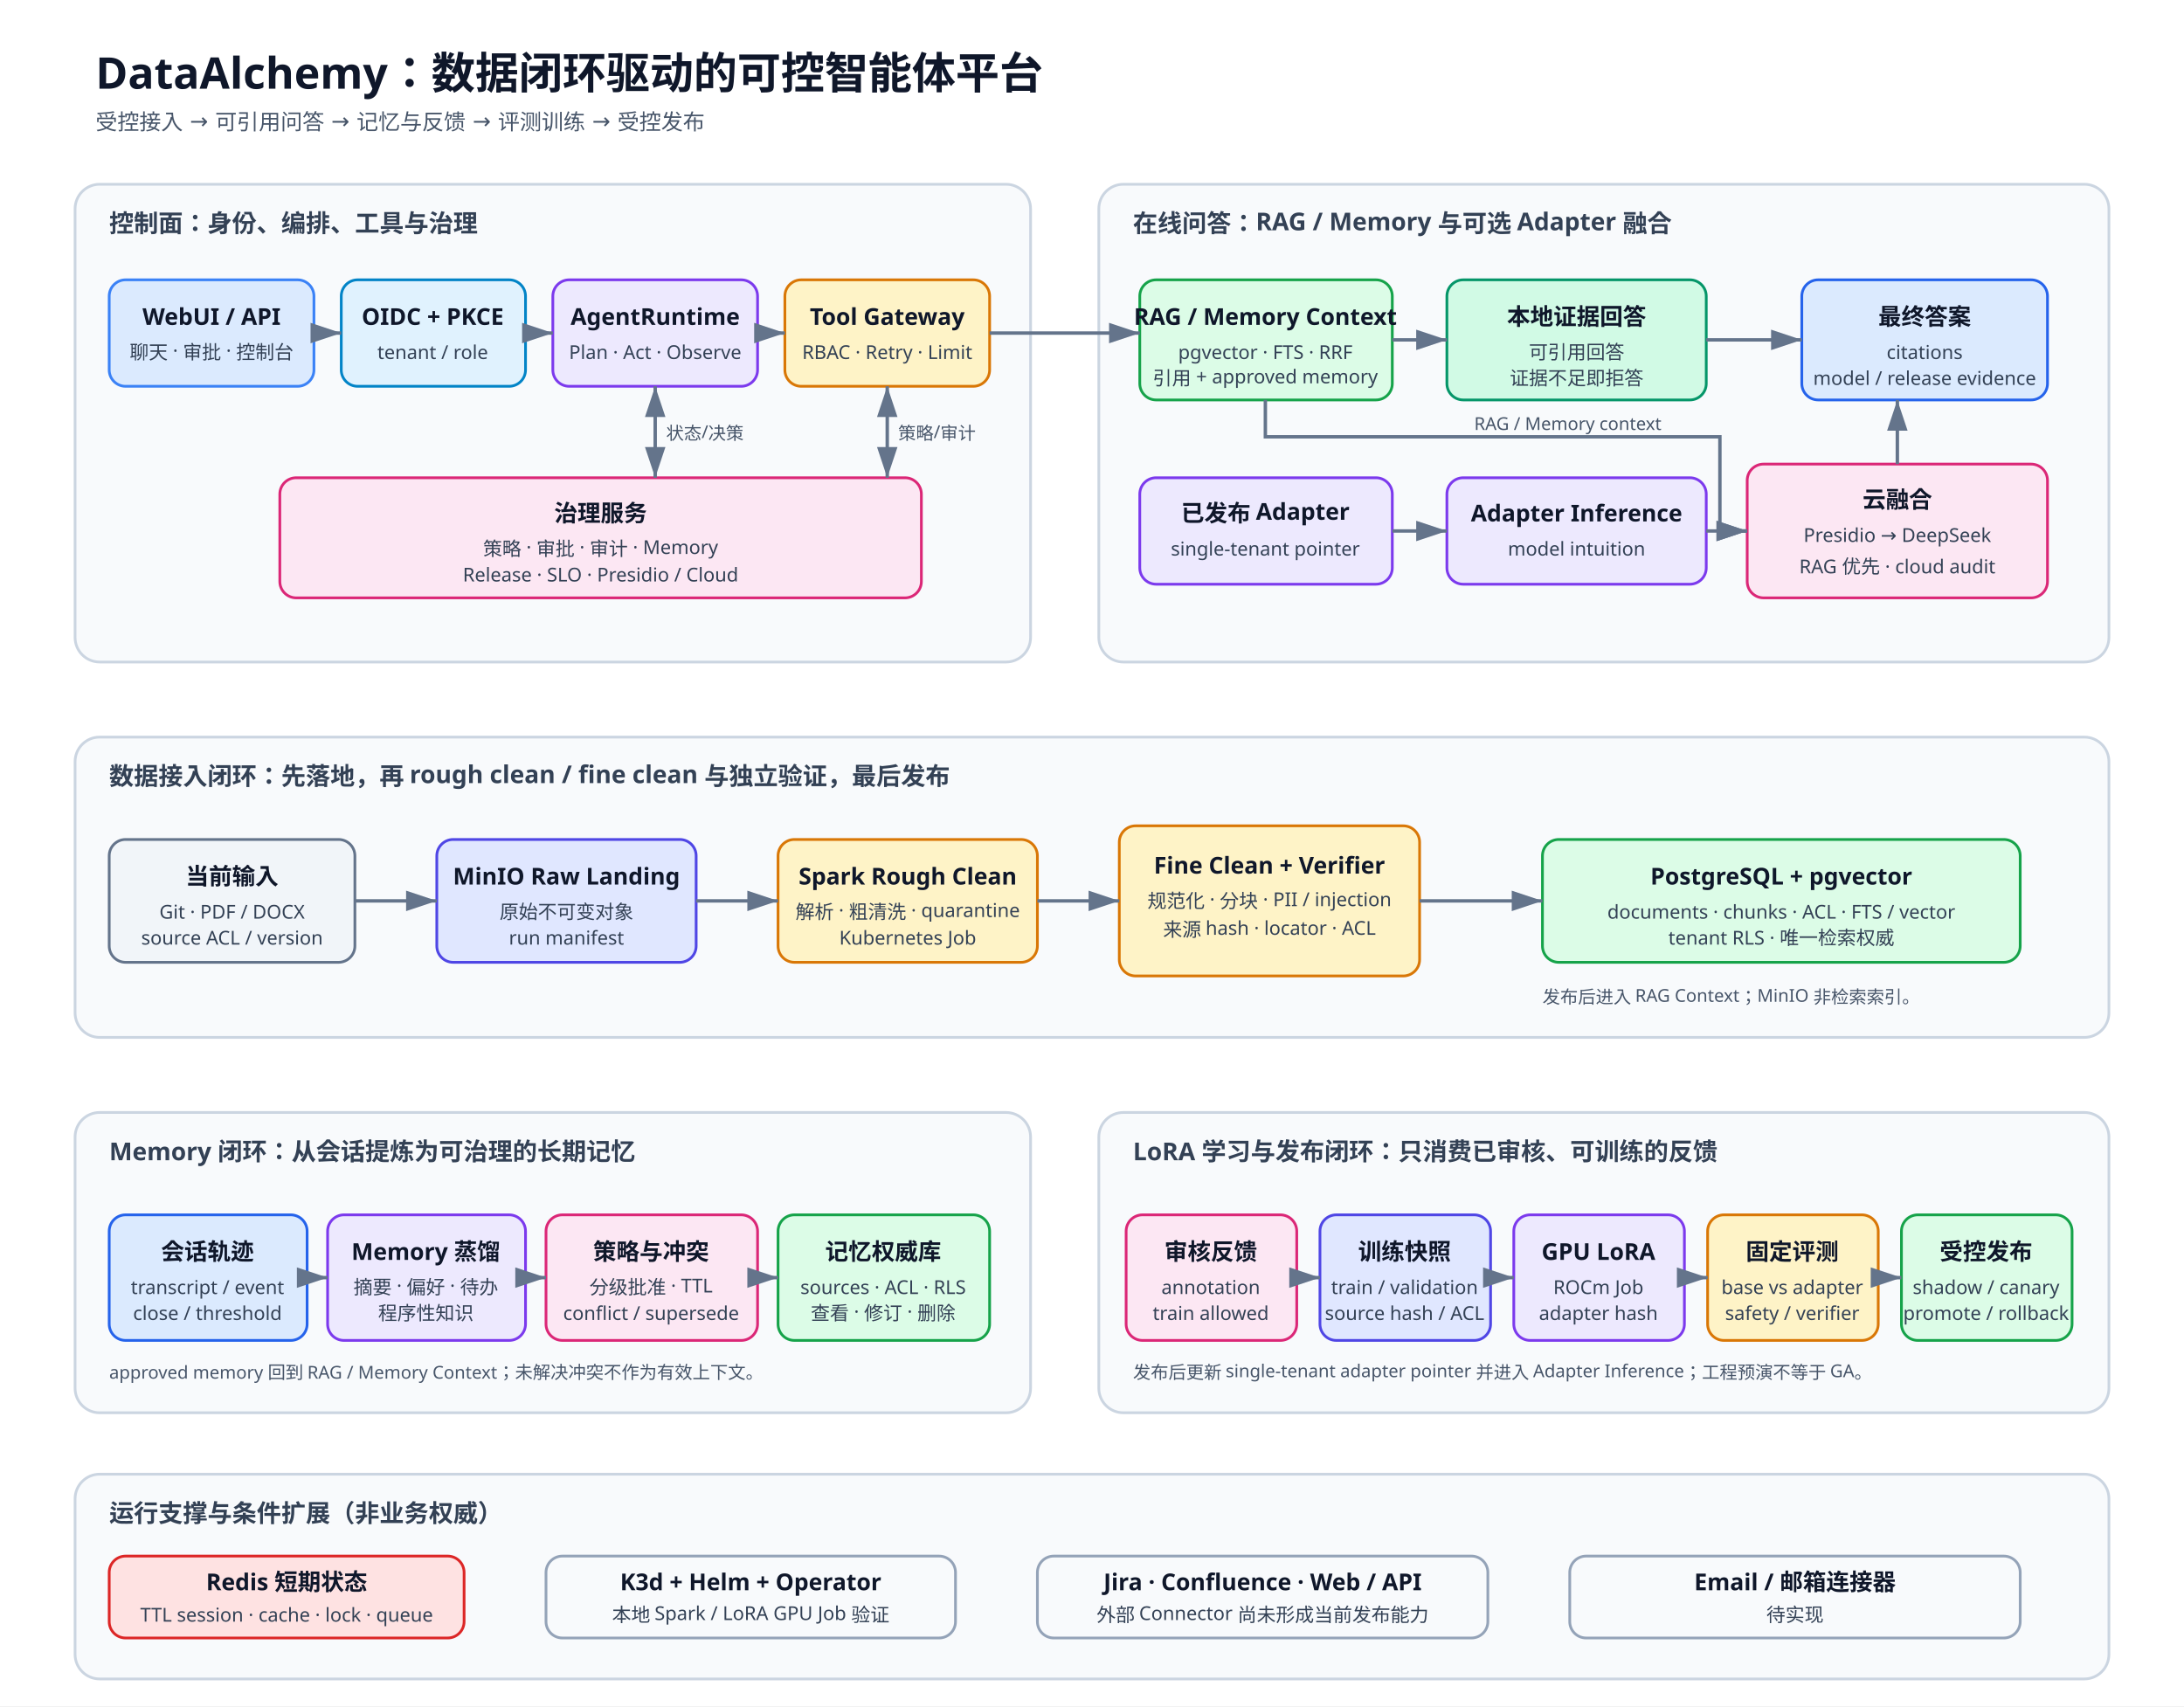
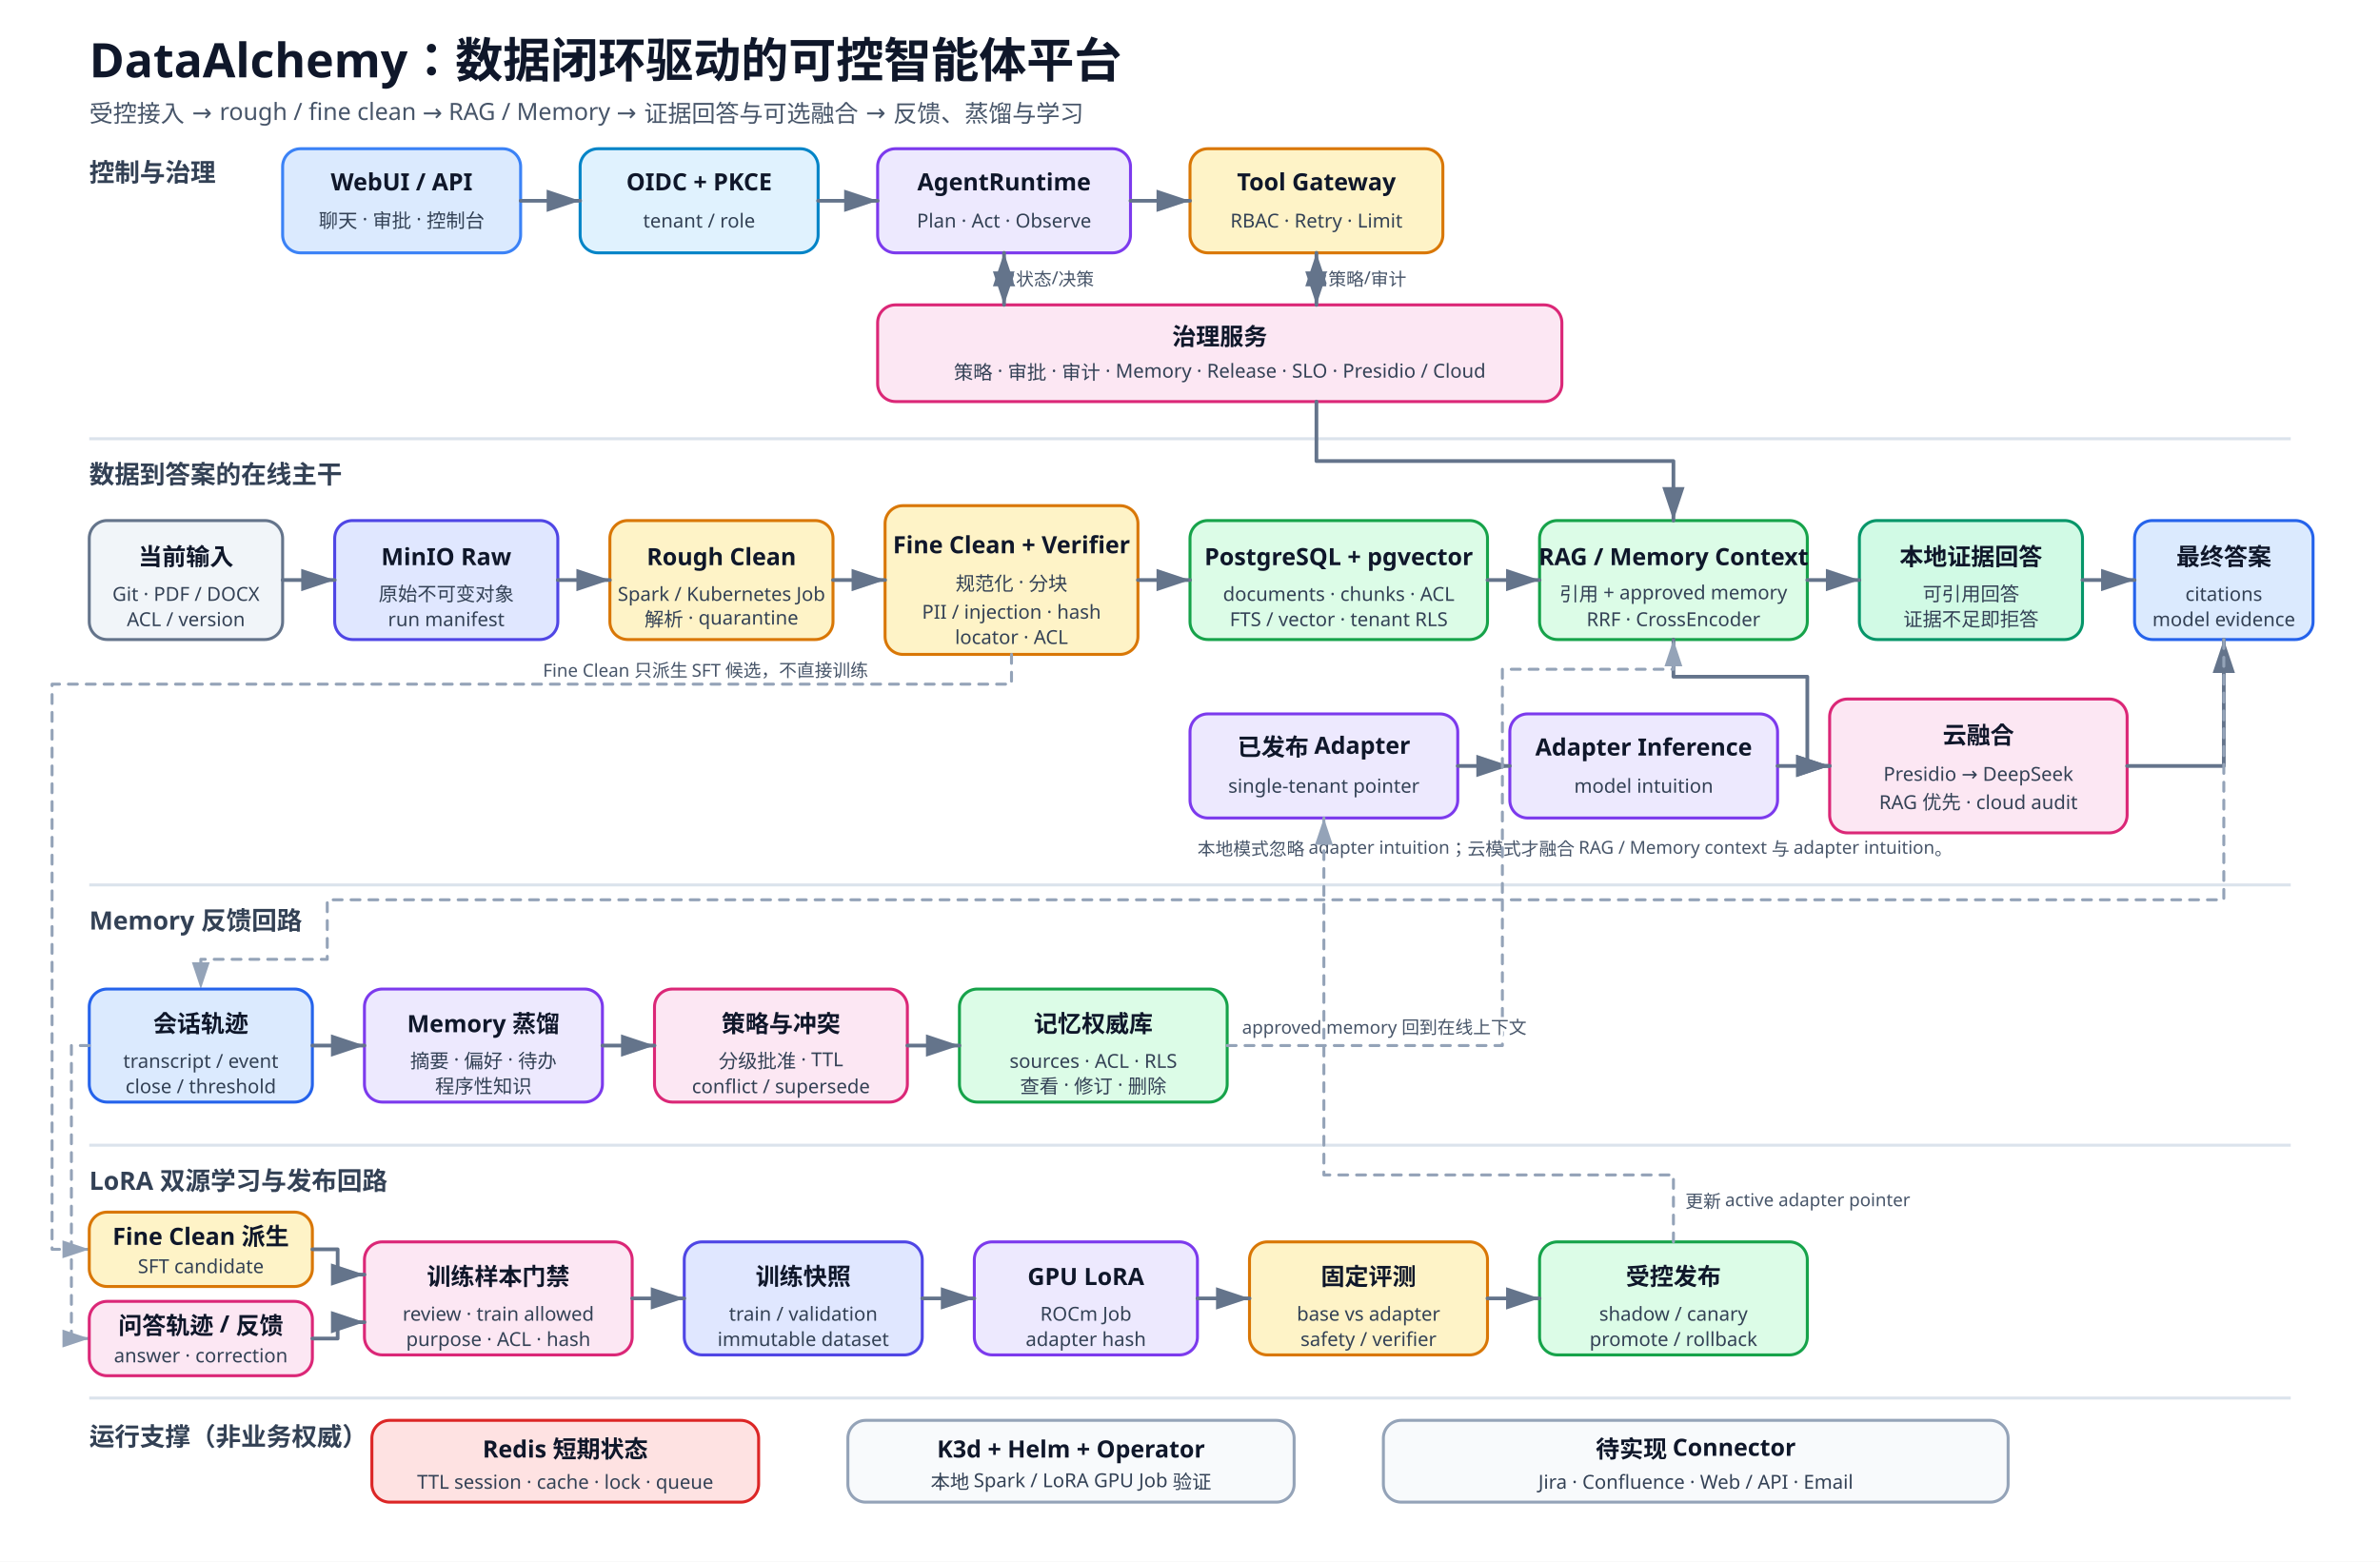
- <svg xmlns="http://www.w3.org/2000/svg" width="1600" height="1250" viewBox="0 0 1600 1250" role="img" aria-labelledby="title description">
+ <svg xmlns="http://www.w3.org/2000/svg" width="1600" height="1050" viewBox="0 0 1600 1050" role="img" aria-labelledby="title description">
  <defs>
    <marker id="arrow" markerWidth="10" markerHeight="10" refX="9" refY="3" orient="auto" markerUnits="strokeWidth">
      <path d="M0,0 L0,6 L9,3 z" fill="#64748b" />
    </marker>
    <marker id="arrow-start" markerWidth="10" markerHeight="10" refX="0" refY="3" orient="auto" markerUnits="strokeWidth">
      <path d="M9,0 L9,6 L0,3 z" fill="#64748b" />
    </marker>
+     <marker id="arrow-loop" markerWidth="10" markerHeight="10" refX="9" refY="3" orient="auto" markerUnits="strokeWidth">
+       <path d="M0,0 L0,6 L9,3 z" fill="#94a3b8" />
+     </marker>
    <style>
      .title { font: 700 32px system-ui, sans-serif; fill: #0f172a; }
      .subtitle { font: 16px system-ui, sans-serif; fill: #475569; }
-       .group { fill: #f8fafc; stroke: #cbd5e1; stroke-width: 2; rx: 18; }
-       .group-title { font: 700 18px system-ui, sans-serif; fill: #334155; }
+       .lane-title { font: 700 17px system-ui, sans-serif; fill: #334155; }
      .node { stroke-width: 2; rx: 12; }
-       .node-title { font: 700 17px system-ui, sans-serif; fill: #0f172a; text-anchor: middle; }
-       .node-text { font: 14px system-ui, sans-serif; fill: #334155; text-anchor: middle; }
-       .edge { fill: none; stroke: #64748b; stroke-width: 2.5; marker-end: url(#arrow); }
+       .node-title { font: 700 16px system-ui, sans-serif; fill: #0f172a; text-anchor: middle; }
+       .node-text { font: 13px system-ui, sans-serif; fill: #334155; text-anchor: middle; }
+       .edge { fill: none; stroke: #64748b; stroke-width: 2.5; stroke-linecap: round; stroke-linejoin: round; marker-end: url(#arrow); }
      .bidirectional { marker-start: url(#arrow-start); }
      .dashed { stroke-dasharray: 8 7; }
-       .label { font: 13px system-ui, sans-serif; fill: #475569; }
+       .loop { stroke: #94a3b8; stroke-width: 2; stroke-dasharray: 6 6; marker-end: url(#arrow-loop); }
+       .divider { stroke: #dbe3ec; stroke-width: 2; }
+       .label { font: 12px system-ui, sans-serif; fill: #475569; paint-order: stroke; stroke: #ffffff; stroke-width: 4px; stroke-linejoin: round; }
    </style>
  </defs>
-   <rect width="1600" height="1250" fill="#ffffff" />
-   <text x="70" y="65" class="title">DataAlchemy：数据闭环驱动的可控智能体平台</text>
-   <text x="70" y="95" class="subtitle">受控接入 → 可引用问答 → 记忆与反馈 → 评测训练 → 受控发布</text>
-   <rect x="55" y="135" width="700" height="350" class="group" />
-   <text x="80" y="170" class="group-title">控制面：身份、编排、工具与治理</text>
-   <rect x="80" y="205" width="150" height="78" class="node" fill="#dbeafe" stroke="#3b82f6" />
-   <text x="155" y="238" class="node-title">WebUI / API</text>
-   <text x="155" y="263" class="node-text">聊天 · 审批 · 控制台</text>
-   <rect x="250" y="205" width="135" height="78" class="node" fill="#e0f2fe" stroke="#0284c7" />
-   <text x="317" y="238" class="node-title">OIDC + PKCE</text>
-   <text x="317" y="263" class="node-text">tenant / role</text>
-   <rect x="405" y="205" width="150" height="78" class="node" fill="#ede9fe" stroke="#7c3aed" />
-   <text x="480" y="238" class="node-title">AgentRuntime</text>
-   <text x="480" y="263" class="node-text">Plan · Act · Observe</text>
-   <rect x="575" y="205" width="150" height="78" class="node" fill="#fef3c7" stroke="#d97706" />
-   <text x="650" y="238" class="node-title">Tool Gateway</text>
-   <text x="650" y="263" class="node-text">RBAC · Retry · Limit</text>
-   <rect x="205" y="350" width="470" height="88" class="node" fill="#fce7f3" stroke="#db2777" />
-   <text x="440" y="382" class="node-title">治理服务</text>
-   <text x="440" y="407" class="node-text">策略 · 审批 · 审计 · Memory</text>
-   <text x="440" y="426" class="node-text">Release · SLO · Presidio / Cloud</text>
-   <path d="M230 244 H250" class="edge" />
-   <path d="M385 244 H405" class="edge" />
-   <path d="M555 244 H575" class="edge" />
-   <path d="M480 283 V350" class="edge bidirectional" />
-   <text x="488" y="322" class="label">状态/决策</text>
-   <path d="M650 283 V350" class="edge bidirectional" />
-   <text x="658" y="322" class="label">策略/审计</text>
-   <rect x="805" y="135" width="740" height="350" class="group" />
-   <text x="830" y="170" class="group-title">在线问答：RAG / Memory 与可选 Adapter 融合</text>
-   <rect x="835" y="205" width="185" height="88" class="node" fill="#dcfce7" stroke="#16a34a" />
-   <text x="927" y="238" class="node-title">RAG / Memory Context</text>
-   <text x="927" y="263" class="node-text">pgvector · FTS · RRF</text>
-   <text x="927" y="282" class="node-text">引用 + approved memory</text>
-   <rect x="1060" y="205" width="190" height="88" class="node" fill="#d1fae5" stroke="#059669" />
-   <text x="1155" y="238" class="node-title">本地证据回答</text>
-   <text x="1155" y="263" class="node-text">可引用回答</text>
-   <text x="1155" y="282" class="node-text">证据不足即拒答</text>
-   <rect x="1320" y="205" width="180" height="88" class="node" fill="#dbeafe" stroke="#2563eb" />
-   <text x="1410" y="238" class="node-title">最终答案</text>
-   <text x="1410" y="263" class="node-text">citations</text>
-   <text x="1410" y="282" class="node-text">model / release evidence</text>
-   <rect x="835" y="350" width="185" height="78" class="node" fill="#ede9fe" stroke="#7c3aed" />
-   <text x="927" y="382" class="node-title">已发布 Adapter</text>
-   <text x="927" y="407" class="node-text">single-tenant pointer</text>
-   <rect x="1060" y="350" width="190" height="78" class="node" fill="#ede9fe" stroke="#7c3aed" />
-   <text x="1155" y="382" class="node-title">Adapter Inference</text>
-   <text x="1155" y="407" class="node-text">model intuition</text>
-   <rect x="1280" y="340" width="220" height="98" class="node" fill="#fce7f3" stroke="#db2777" />
-   <text x="1390" y="372" class="node-title">云融合</text>
-   <text x="1390" y="397" class="node-text">Presidio → DeepSeek</text>
-   <text x="1390" y="420" class="node-text">RAG 优先 · cloud audit</text>
-   <path d="M725 244 H835" class="edge" />
-   <path d="M1020 249 H1060" class="edge" />
-   <path d="M1250 249 H1320" class="edge" />
-   <path d="M1020 389 H1060" class="edge" />
-   <path d="M1250 389 H1280" class="edge" />
-   <path d="M927 293 V320 H1260 V389 H1280" class="edge" />
-   <text x="1080" y="315" class="label">RAG / Memory context</text>
-   <path d="M1390 340 V293" class="edge" />
-   <rect x="55" y="540" width="1490" height="220" class="group" />
-   <text x="80" y="575" class="group-title">数据接入闭环：先落地，再 rough clean / fine clean 与独立验证，最后发布</text>
-   <rect x="80" y="615" width="180" height="90" class="node" fill="#f1f5f9" stroke="#64748b" />
-   <text x="170" y="648" class="node-title">当前输入</text>
-   <text x="170" y="673" class="node-text">Git · PDF / DOCX</text>
-   <text x="170" y="692" class="node-text">source ACL / version</text>
-   <rect x="320" y="615" width="190" height="90" class="node" fill="#e0e7ff" stroke="#4f46e5" />
-   <text x="415" y="648" class="node-title">MinIO Raw Landing</text>
-   <text x="415" y="673" class="node-text">原始不可变对象</text>
-   <text x="415" y="692" class="node-text">run manifest</text>
-   <rect x="570" y="615" width="190" height="90" class="node" fill="#fef3c7" stroke="#d97706" />
-   <text x="665" y="648" class="node-title">Spark Rough Clean</text>
-   <text x="665" y="673" class="node-text">解析 · 粗清洗 · quarantine</text>
-   <text x="665" y="692" class="node-text">Kubernetes Job</text>
-   <rect x="820" y="605" width="220" height="110" class="node" fill="#fef3c7" stroke="#d97706" />
-   <text x="930" y="640" class="node-title">Fine Clean + Verifier</text>
-   <text x="930" y="665" class="node-text">规范化 · 分块 · PII / injection</text>
-   <text x="930" y="686" class="node-text">来源 hash · locator · ACL</text>
-   <rect x="1130" y="615" width="350" height="90" class="node" fill="#dcfce7" stroke="#16a34a" />
-   <text x="1305" y="648" class="node-title">PostgreSQL + pgvector</text>
-   <text x="1305" y="673" class="node-text">documents · chunks · ACL · FTS / vector</text>
-   <text x="1305" y="692" class="node-text">tenant RLS · 唯一检索权威</text>
-   <path d="M260 660 H320" class="edge" />
-   <path d="M510 660 H570" class="edge" />
-   <path d="M760 660 H820" class="edge" />
-   <path d="M1040 660 H1130" class="edge" />
-   <text x="1130" y="735" class="label">发布后进入 RAG Context；MinIO 非检索索引。</text>
-   <rect x="55" y="815" width="700" height="220" class="group" />
-   <text x="80" y="850" class="group-title">Memory 闭环：从会话提炼为可治理的长期记忆</text>
-   <rect x="80" y="890" width="145" height="92" class="node" fill="#dbeafe" stroke="#2563eb" />
-   <text x="152" y="923" class="node-title">会话轨迹</text>
-   <text x="152" y="948" class="node-text">transcript / event</text>
-   <text x="152" y="967" class="node-text">close / threshold</text>
-   <rect x="240" y="890" width="145" height="92" class="node" fill="#ede9fe" stroke="#7c3aed" />
-   <text x="312" y="923" class="node-title">Memory 蒸馏</text>
-   <text x="312" y="948" class="node-text">摘要 · 偏好 · 待办</text>
-   <text x="312" y="967" class="node-text">程序性知识</text>
-   <rect x="400" y="890" width="155" height="92" class="node" fill="#fce7f3" stroke="#db2777" />
-   <text x="477" y="923" class="node-title">策略与冲突</text>
-   <text x="477" y="948" class="node-text">分级批准 · TTL</text>
-   <text x="477" y="967" class="node-text">conflict / supersede</text>
-   <rect x="570" y="890" width="155" height="92" class="node" fill="#dcfce7" stroke="#16a34a" />
-   <text x="647" y="923" class="node-title">记忆权威库</text>
-   <text x="647" y="948" class="node-text">sources · ACL · RLS</text>
-   <text x="647" y="967" class="node-text">查看 · 修订 · 删除</text>
-   <path d="M225 936 H240" class="edge" />
-   <path d="M385 936 H400" class="edge" />
-   <path d="M555 936 H570" class="edge" />
-   <text x="80" y="1010" class="label">approved memory 回到 RAG / Memory Context；未解决冲突不作为有效上下文。</text>
-   <rect x="805" y="815" width="740" height="220" class="group" />
-   <text x="830" y="850" class="group-title">LoRA 学习与发布闭环：只消费已审核、可训练的反馈</text>
-   <rect x="825" y="890" width="125" height="92" class="node" fill="#fce7f3" stroke="#db2777" />
-   <text x="887" y="923" class="node-title">审核反馈</text>
-   <text x="887" y="948" class="node-text">annotation</text>
-   <text x="887" y="967" class="node-text">train allowed</text>
-   <rect x="967" y="890" width="125" height="92" class="node" fill="#e0e7ff" stroke="#4f46e5" />
-   <text x="1029" y="923" class="node-title">训练快照</text>
-   <text x="1029" y="948" class="node-text">train / validation</text>
-   <text x="1029" y="967" class="node-text">source hash / ACL</text>
-   <rect x="1109" y="890" width="125" height="92" class="node" fill="#ede9fe" stroke="#7c3aed" />
-   <text x="1171" y="923" class="node-title">GPU LoRA</text>
-   <text x="1171" y="948" class="node-text">ROCm Job</text>
-   <text x="1171" y="967" class="node-text">adapter hash</text>
-   <rect x="1251" y="890" width="125" height="92" class="node" fill="#fef3c7" stroke="#d97706" />
-   <text x="1313" y="923" class="node-title">固定评测</text>
-   <text x="1313" y="948" class="node-text">base vs adapter</text>
-   <text x="1313" y="967" class="node-text">safety / verifier</text>
-   <rect x="1393" y="890" width="125" height="92" class="node" fill="#dcfce7" stroke="#16a34a" />
-   <text x="1455" y="923" class="node-title">受控发布</text>
-   <text x="1455" y="948" class="node-text">shadow / canary</text>
-   <text x="1455" y="967" class="node-text">promote / rollback</text>
-   <path d="M950 936 H967" class="edge" />
-   <path d="M1092 936 H1109" class="edge" />
-   <path d="M1234 936 H1251" class="edge" />
-   <path d="M1376 936 H1393" class="edge" />
-   <text x="830" y="1010" class="label">发布后更新 single-tenant adapter pointer 并进入 Adapter Inference；工程预演不等于 GA。</text>
-   <rect x="55" y="1080" width="1490" height="150" class="group" />
-   <text x="80" y="1115" class="group-title">运行支撑与条件扩展（非业务权威）</text>
-   <rect x="80" y="1140" width="260" height="60" class="node" fill="#fee2e2" stroke="#dc2626" />
-   <text x="210" y="1165" class="node-title">Redis 短期状态</text>
-   <text x="210" y="1188" class="node-text">TTL session · cache · lock · queue</text>
-   <rect x="400" y="1140" width="300" height="60" class="node" fill="#f8fafc" stroke="#94a3b8" />
-   <text x="550" y="1165" class="node-title">K3d + Helm + Operator</text>
-   <text x="550" y="1188" class="node-text">本地 Spark / LoRA GPU Job 验证</text>
-   <rect x="760" y="1140" width="330" height="60" class="node" fill="#f8fafc" stroke="#94a3b8" />
-   <text x="925" y="1165" class="node-title">Jira · Confluence · Web / API</text>
-   <text x="925" y="1188" class="node-text">外部 Connector 尚未形成当前发布能力</text>
-   <rect x="1150" y="1140" width="330" height="60" class="node" fill="#f8fafc" stroke="#94a3b8" />
-   <text x="1315" y="1165" class="node-title">Email / 邮箱连接器</text>
-   <text x="1315" y="1188" class="node-text">待实现</text>
+   <rect width="1600" height="1050" fill="#ffffff" />
+   <text x="60" y="52" class="title">DataAlchemy：数据闭环驱动的可控智能体平台</text>
+   <text x="60" y="82" class="subtitle">受控接入 → rough / fine clean → RAG / Memory → 证据回答与可选融合 → 反馈、蒸馏与学习</text>
+   <text x="60" y="122" class="lane-title">控制与治理</text>
+   <rect x="190" y="100" width="160" height="70" class="node" fill="#dbeafe" stroke="#3b82f6" />
+   <text x="270" y="128" class="node-title">WebUI / API</text>
+   <text x="270" y="153" class="node-text">聊天 · 审批 · 控制台</text>
+   <rect x="390" y="100" width="160" height="70" class="node" fill="#e0f2fe" stroke="#0284c7" />
+   <text x="470" y="128" class="node-title">OIDC + PKCE</text>
+   <text x="470" y="153" class="node-text">tenant / role</text>
+   <rect x="590" y="100" width="170" height="70" class="node" fill="#ede9fe" stroke="#7c3aed" />
+   <text x="675" y="128" class="node-title">AgentRuntime</text>
+   <text x="675" y="153" class="node-text">Plan · Act · Observe</text>
+   <rect x="800" y="100" width="170" height="70" class="node" fill="#fef3c7" stroke="#d97706" />
+   <text x="885" y="128" class="node-title">Tool Gateway</text>
+   <text x="885" y="153" class="node-text">RBAC · Retry · Limit</text>
+   <path d="M350 135 H390" class="edge" />
+   <path d="M550 135 H590" class="edge" />
+   <path d="M760 135 H800" class="edge" />
+   <rect x="590" y="205" width="460" height="65" class="node" fill="#fce7f3" stroke="#db2777" />
+   <text x="820" y="232" class="node-title">治理服务</text>
+   <text x="820" y="255" class="node-text">策略 · 审批 · 审计 · Memory · Release · SLO · Presidio / Cloud</text>
+   <path d="M675 170 V205" class="edge bidirectional" />
+   <text x="683" y="192" class="label">状态/决策</text>
+   <path d="M885 170 V205" class="edge bidirectional" />
+   <text x="893" y="192" class="label">策略/审计</text>
+   <line x1="60" y1="295" x2="1540" y2="295" class="divider" />
+   <text x="60" y="325" class="lane-title">数据到答案的在线主干</text>
+   <rect x="60" y="350" width="130" height="80" class="node" fill="#f1f5f9" stroke="#64748b" />
+   <text x="125" y="380" class="node-title">当前输入</text>
+   <text x="125" y="404" class="node-text">Git · PDF / DOCX</text>
+   <text x="125" y="421" class="node-text">ACL / version</text>
+   <rect x="225" y="350" width="150" height="80" class="node" fill="#e0e7ff" stroke="#4f46e5" />
+   <text x="300" y="380" class="node-title">MinIO Raw</text>
+   <text x="300" y="404" class="node-text">原始不可变对象</text>
+   <text x="300" y="421" class="node-text">run manifest</text>
+   <rect x="410" y="350" width="150" height="80" class="node" fill="#fef3c7" stroke="#d97706" />
+   <text x="485" y="380" class="node-title">Rough Clean</text>
+   <text x="485" y="404" class="node-text">Spark / Kubernetes Job</text>
+   <text x="485" y="421" class="node-text">解析 · quarantine</text>
+   <rect x="595" y="340" width="170" height="100" class="node" fill="#fef3c7" stroke="#d97706" />
+   <text x="680" y="372" class="node-title">Fine Clean + Verifier</text>
+   <text x="680" y="397" class="node-text">规范化 · 分块</text>
+   <text x="680" y="416" class="node-text">PII / injection · hash</text>
+   <text x="680" y="433" class="node-text">locator · ACL</text>
+   <rect x="800" y="350" width="200" height="80" class="node" fill="#dcfce7" stroke="#16a34a" />
+   <text x="900" y="380" class="node-title">PostgreSQL + pgvector</text>
+   <text x="900" y="404" class="node-text">documents · chunks · ACL</text>
+   <text x="900" y="421" class="node-text">FTS / vector · tenant RLS</text>
+   <rect x="1035" y="350" width="180" height="80" class="node" fill="#dcfce7" stroke="#16a34a" />
+   <text x="1125" y="380" class="node-title">RAG / Memory Context</text>
+   <text x="1125" y="404" class="node-text">引用 + approved memory</text>
+   <text x="1125" y="421" class="node-text">RRF · CrossEncoder</text>
+   <rect x="1250" y="350" width="150" height="80" class="node" fill="#d1fae5" stroke="#059669" />
+   <text x="1325" y="380" class="node-title">本地证据回答</text>
+   <text x="1325" y="404" class="node-text">可引用回答</text>
+   <text x="1325" y="421" class="node-text">证据不足即拒答</text>
+   <rect x="1435" y="350" width="120" height="80" class="node" fill="#dbeafe" stroke="#2563eb" />
+   <text x="1495" y="380" class="node-title">最终答案</text>
+   <text x="1495" y="404" class="node-text">citations</text>
+   <text x="1495" y="421" class="node-text">model evidence</text>
+   <path d="M190 390 H225" class="edge" />
+   <path d="M375 390 H410" class="edge" />
+   <path d="M560 390 H595" class="edge" />
+   <path d="M765 390 H800" class="edge" />
+   <path d="M1000 390 H1035" class="edge" />
+   <path d="M1215 390 H1250" class="edge" />
+   <path d="M1400 390 H1435" class="edge" />
+   <path d="M885 270 V310 H1125 V350" class="edge" />
+   <rect x="800" y="480" width="180" height="70" class="node" fill="#ede9fe" stroke="#7c3aed" />
+   <text x="890" y="508" class="node-title">已发布 Adapter</text>
+   <text x="890" y="533" class="node-text">single-tenant pointer</text>
+   <rect x="1015" y="480" width="180" height="70" class="node" fill="#ede9fe" stroke="#7c3aed" />
+   <text x="1105" y="508" class="node-title">Adapter Inference</text>
+   <text x="1105" y="533" class="node-text">model intuition</text>
+   <rect x="1230" y="470" width="200" height="90" class="node" fill="#fce7f3" stroke="#db2777" />
+   <text x="1330" y="500" class="node-title">云融合</text>
+   <text x="1330" y="525" class="node-text">Presidio → DeepSeek</text>
+   <text x="1330" y="544" class="node-text">RAG 优先 · cloud audit</text>
+   <path d="M980 515 H1015" class="edge" />
+   <path d="M1195 515 H1230" class="edge" />
+   <path d="M1125 430 V455 H1215 V515 H1230" class="edge" />
+   <path d="M1430 515 H1495 V430" class="edge" />
+   <text x="805" y="575" class="label">本地模式忽略 adapter intuition；云模式才融合 RAG / Memory context 与 adapter intuition。</text>
+   <line x1="60" y1="595" x2="1540" y2="595" class="divider" />
+   <text x="60" y="625" class="lane-title">Memory 反馈回路</text>
+   <path d="M1495 430 V605 H220 V645 H135 V665" class="edge loop" />
+   <rect x="60" y="665" width="150" height="76" class="node" fill="#dbeafe" stroke="#2563eb" />
+   <text x="135" y="694" class="node-title">会话轨迹</text>
+   <text x="135" y="718" class="node-text">transcript / event</text>
+   <text x="135" y="735" class="node-text">close / threshold</text>
+   <rect x="245" y="665" width="160" height="76" class="node" fill="#ede9fe" stroke="#7c3aed" />
+   <text x="325" y="694" class="node-title">Memory 蒸馏</text>
+   <text x="325" y="718" class="node-text">摘要 · 偏好 · 待办</text>
+   <text x="325" y="735" class="node-text">程序性知识</text>
+   <rect x="440" y="665" width="170" height="76" class="node" fill="#fce7f3" stroke="#db2777" />
+   <text x="525" y="694" class="node-title">策略与冲突</text>
+   <text x="525" y="718" class="node-text">分级批准 · TTL</text>
+   <text x="525" y="735" class="node-text">conflict / supersede</text>
+   <rect x="645" y="665" width="180" height="76" class="node" fill="#dcfce7" stroke="#16a34a" />
+   <text x="735" y="694" class="node-title">记忆权威库</text>
+   <text x="735" y="718" class="node-text">sources · ACL · RLS</text>
+   <text x="735" y="735" class="node-text">查看 · 修订 · 删除</text>
+   <path d="M210 703 H245" class="edge" />
+   <path d="M405 703 H440" class="edge" />
+   <path d="M610 703 H645" class="edge" />
+   <path d="M825 703 H1010 V450 H1125 V430" class="edge loop" />
+   <text x="835" y="695" class="label">approved memory 回到在线上下文</text>
+   <line x1="60" y1="770" x2="1540" y2="770" class="divider" />
+   <text x="60" y="800" class="lane-title">LoRA 双源学习与发布回路</text>
+   <path d="M680 440 V460 H35 V840 H60" class="edge loop" />
+   <text x="365" y="455" class="label">Fine Clean 只派生 SFT 候选，不直接训练</text>
+   <path d="M60 703 H48 V900 H60" class="edge loop" />
+   <rect x="60" y="815" width="150" height="50" class="node" fill="#fef3c7" stroke="#d97706" />
+   <text x="135" y="837" class="node-title">Fine Clean 派生</text>
+   <text x="135" y="856" class="node-text">SFT candidate</text>
+   <rect x="60" y="875" width="150" height="50" class="node" fill="#fce7f3" stroke="#db2777" />
+   <text x="135" y="897" class="node-title">问答轨迹 / 反馈</text>
+   <text x="135" y="916" class="node-text">answer · correction</text>
+   <rect x="245" y="835" width="180" height="76" class="node" fill="#fce7f3" stroke="#db2777" />
+   <text x="335" y="864" class="node-title">训练样本门禁</text>
+   <text x="335" y="888" class="node-text">review · train allowed</text>
+   <text x="335" y="905" class="node-text">purpose · ACL · hash</text>
+   <rect x="460" y="835" width="160" height="76" class="node" fill="#e0e7ff" stroke="#4f46e5" />
+   <text x="540" y="864" class="node-title">训练快照</text>
+   <text x="540" y="888" class="node-text">train / validation</text>
+   <text x="540" y="905" class="node-text">immutable dataset</text>
+   <rect x="655" y="835" width="150" height="76" class="node" fill="#ede9fe" stroke="#7c3aed" />
+   <text x="730" y="864" class="node-title">GPU LoRA</text>
+   <text x="730" y="888" class="node-text">ROCm Job</text>
+   <text x="730" y="905" class="node-text">adapter hash</text>
+   <rect x="840" y="835" width="160" height="76" class="node" fill="#fef3c7" stroke="#d97706" />
+   <text x="920" y="864" class="node-title">固定评测</text>
+   <text x="920" y="888" class="node-text">base vs adapter</text>
+   <text x="920" y="905" class="node-text">safety / verifier</text>
+   <rect x="1035" y="835" width="180" height="76" class="node" fill="#dcfce7" stroke="#16a34a" />
+   <text x="1125" y="864" class="node-title">受控发布</text>
+   <text x="1125" y="888" class="node-text">shadow / canary</text>
+   <text x="1125" y="905" class="node-text">promote / rollback</text>
+   <path d="M210 840 H227 V857 H245" class="edge" />
+   <path d="M210 900 H227 V889 H245" class="edge" />
+   <path d="M425 873 H460" class="edge" />
+   <path d="M620 873 H655" class="edge" />
+   <path d="M805 873 H840" class="edge" />
+   <path d="M1000 873 H1035" class="edge" />
+   <path d="M1125 835 V790 H890 V550" class="edge loop" />
+   <text x="1133" y="812" class="label">更新 active adapter pointer</text>
+   <line x1="60" y1="940" x2="1540" y2="940" class="divider" />
+   <text x="60" y="972" class="lane-title">运行支撑（非业务权威）</text>
+   <rect x="250" y="955" width="260" height="55" class="node" fill="#fee2e2" stroke="#dc2626" />
+   <text x="380" y="980" class="node-title">Redis 短期状态</text>
+   <text x="380" y="1001" class="node-text">TTL session · cache · lock · queue</text>
+   <rect x="570" y="955" width="300" height="55" class="node" fill="#f8fafc" stroke="#94a3b8" />
+   <text x="720" y="980" class="node-title">K3d + Helm + Operator</text>
+   <text x="720" y="1001" class="node-text">本地 Spark / LoRA GPU Job 验证</text>
+   <rect x="930" y="955" width="420" height="55" class="node" fill="#f8fafc" stroke="#94a3b8" />
+   <text x="1140" y="980" class="node-title">待实现 Connector</text>
+   <text x="1140" y="1001" class="node-text">Jira · Confluence · Web / API · Email</text>
</svg>
